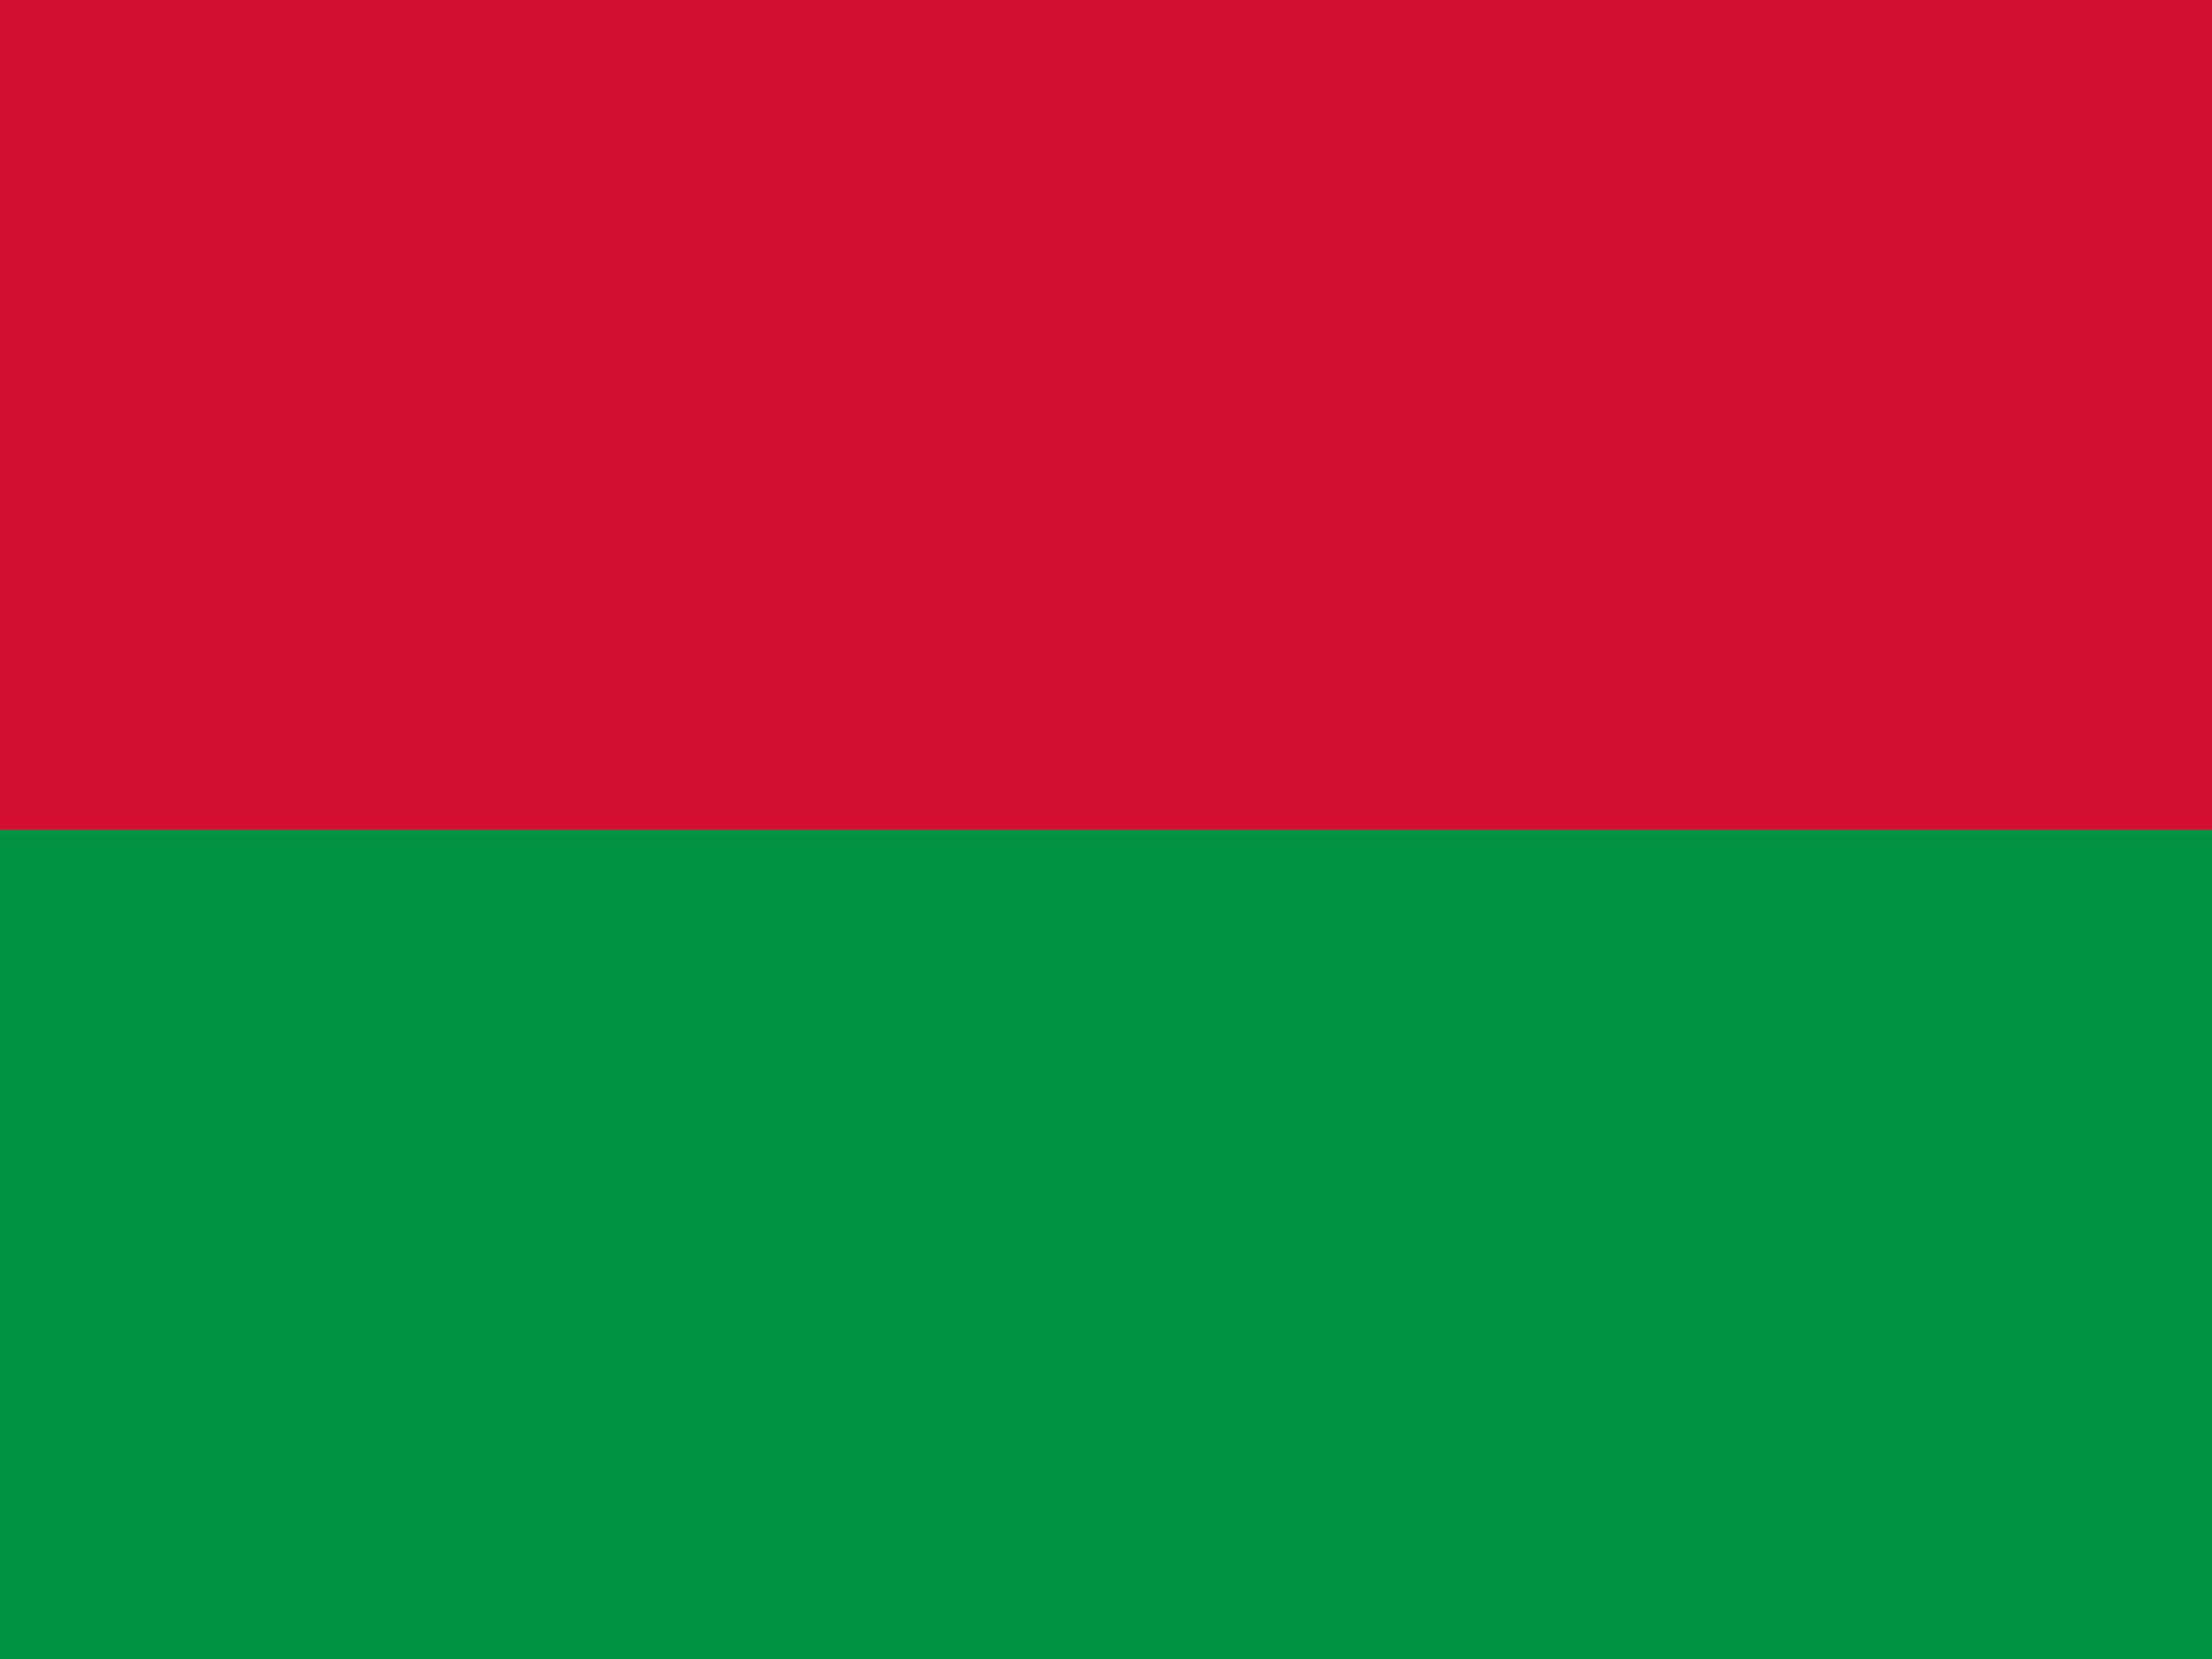
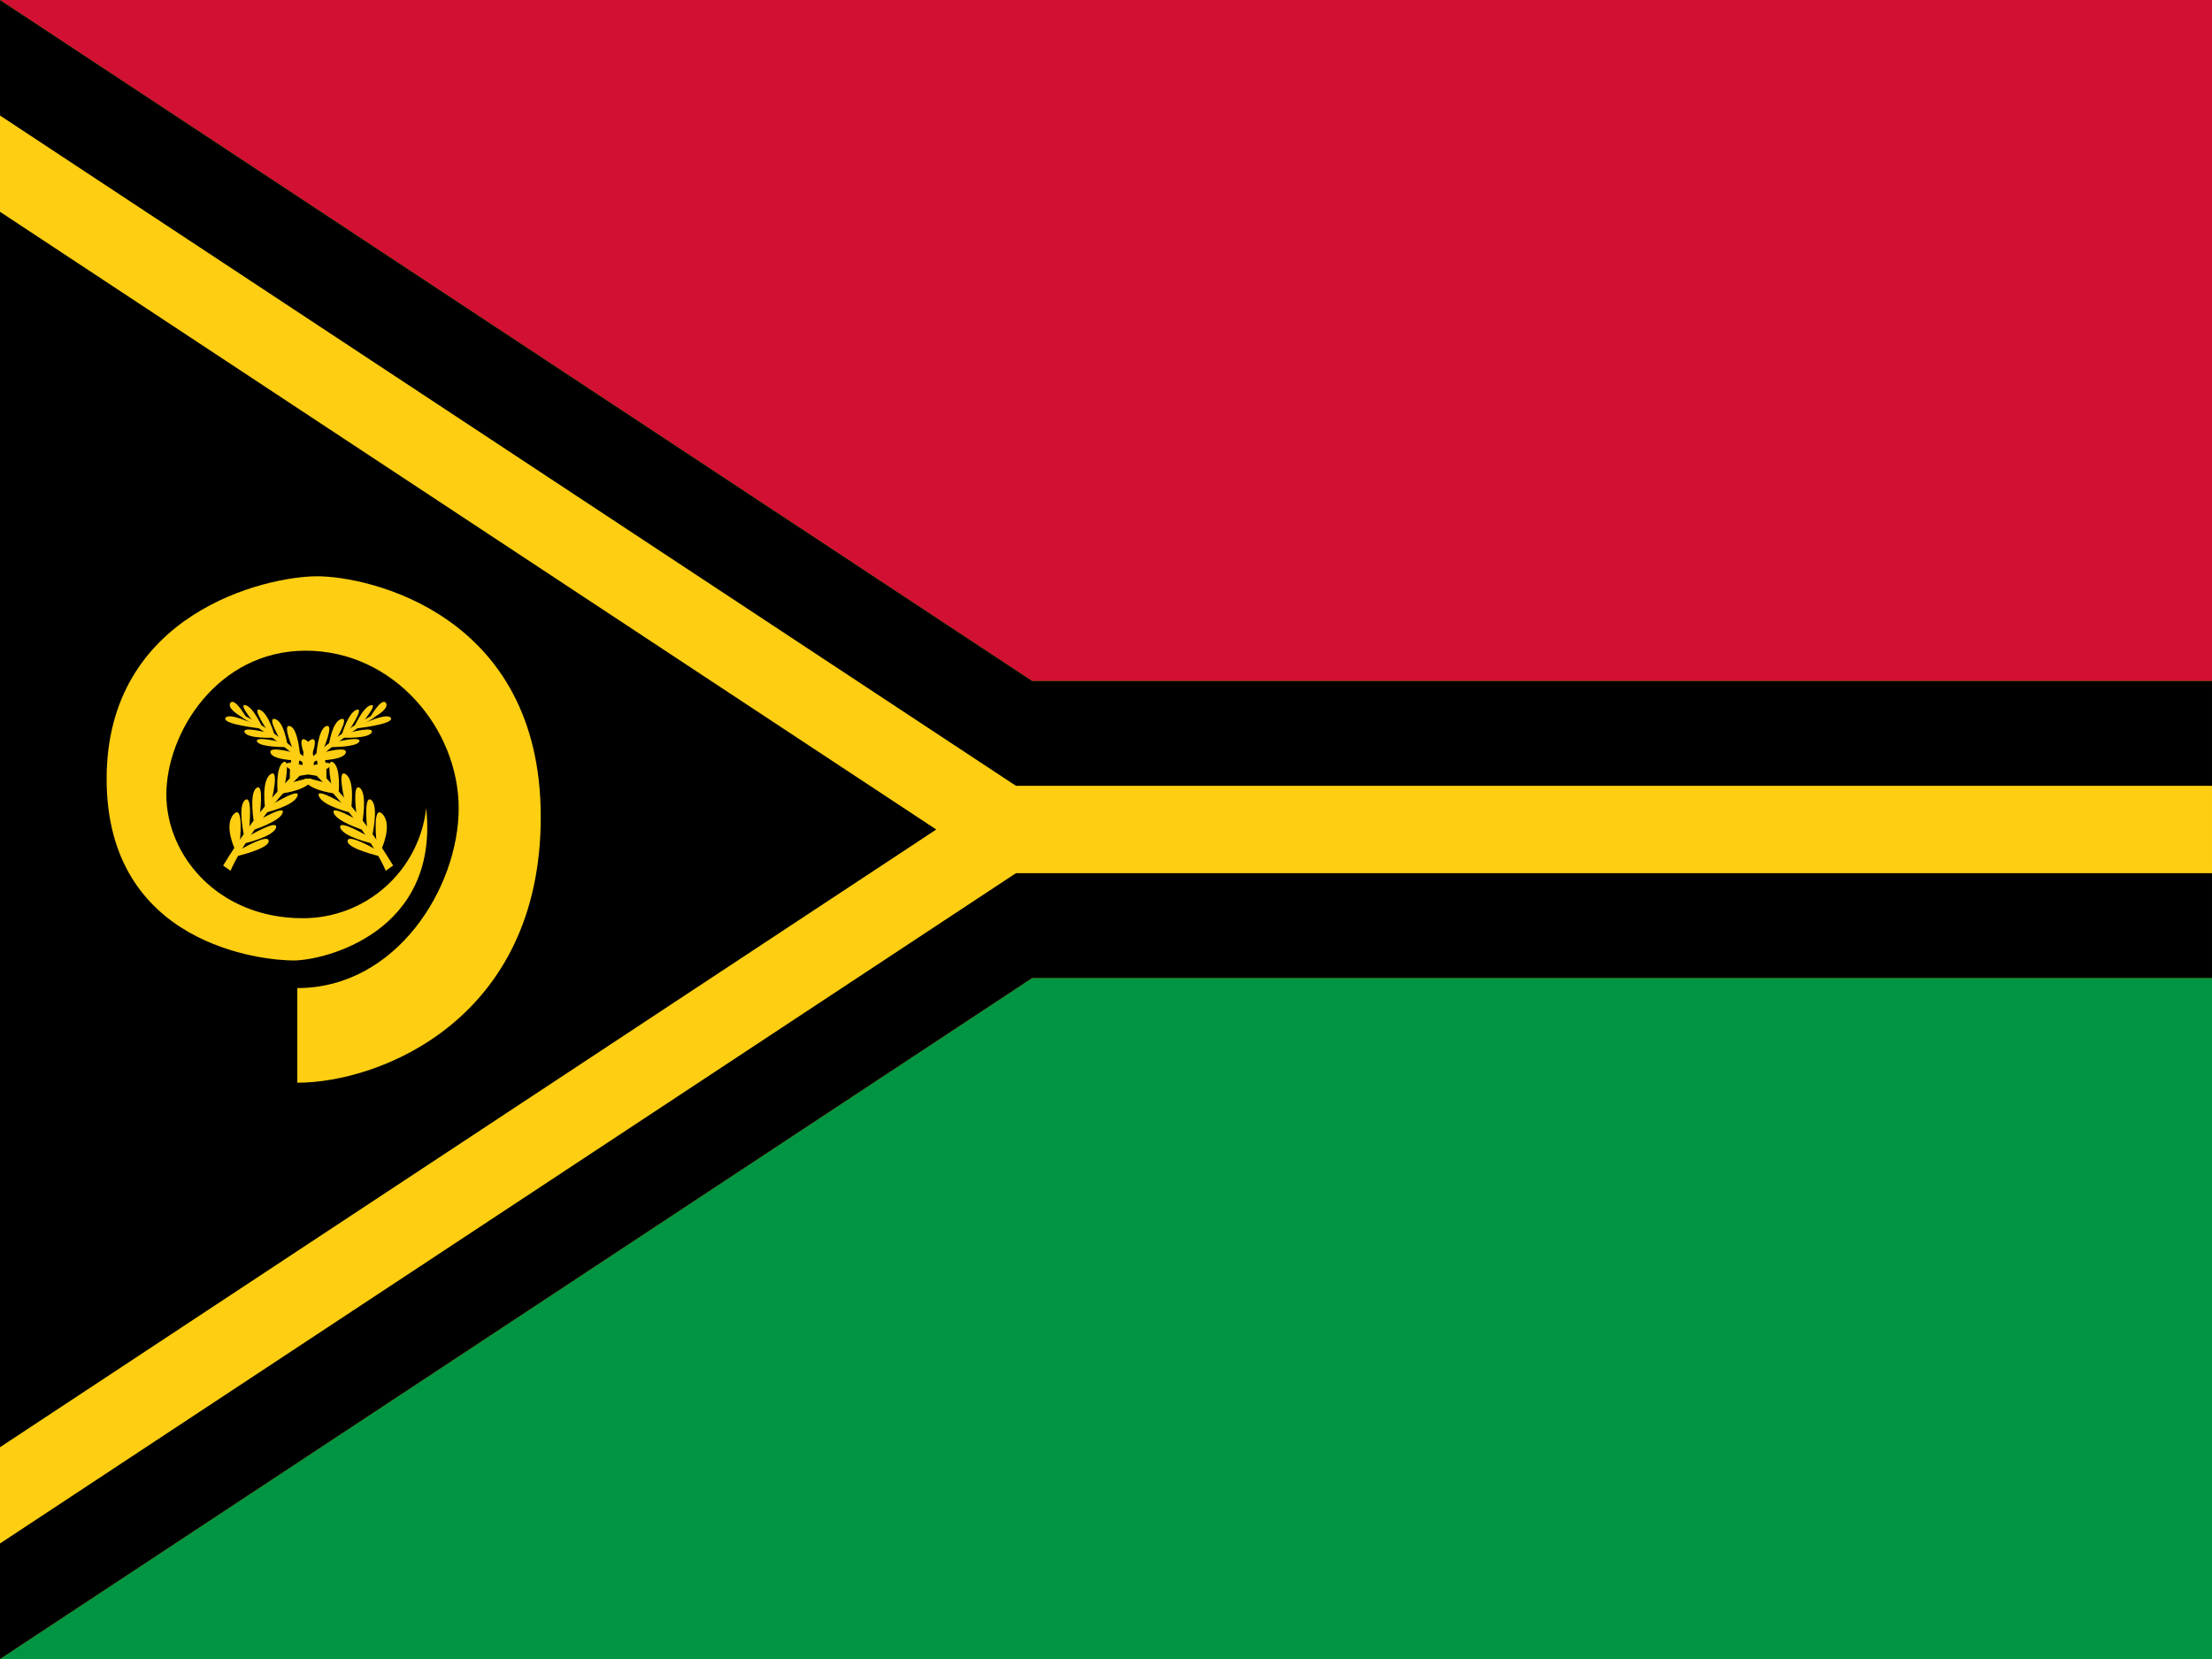
<svg xmlns="http://www.w3.org/2000/svg" xmlns:xlink="http://www.w3.org/1999/xlink" id="flag-icons-vu" viewBox="0 0 640 480">
  <defs>
    <clipPath id="a">
      <path d="M0 0v475l420-195h480v-85H420Z" />
    </clipPath>
  </defs>
+   <path fill="#009543" d="M0 0h640v480H0z" />
+   <path fill="#d21034" d="M0 0h640v240H0z" />
  <g clip-path="url(#a)" transform="scale(.71111 1.01053)">
-     <path d="m0 0 420 195h480v85H420L0 475" stroke="#fdce12" stroke-width="110" />
-     <path d="m0 0 420 195h480m0 85H420L0 475" fill="none" stroke="#000" stroke-width="60" />
+     <path stroke="#fdce12" stroke-width="110" d="m0 0 420 195h480v85H420L0 475" />
+     <path fill="none" stroke="#000" stroke-width="60" d="m0 0 420 195h480m0 85H420L0 475" />
  </g>
  <g fill="#fdce12" transform="translate(-22) scale(1.01053)">
+     <path d="M106.9 283v27c23.5 0 69.7-18 69.7-76.1 0-58.1-49.3-68.9-64-68.9-14.8 0-60.3 10.6-60.3 58 0 47.6 44.7 52 53.5 52 8.8 0 41.8-8 38-43.6a35.5 35.5 0 0 1-35.4 31.5c-24 0-39-17.8-39-35.4 0-17.6 14.6-41.2 39.9-41.2 25.3 0 43.8 22.5 43.8 45.1 0 22.7-17.8 51.5-46.2 51.5z" />
    <g id="b">
-       <path d="m86.2 247.7 1.4 1s11.2-25.5 41.1-43.6c-3.8 2-23.8 12-42.5 42.6z" stroke="#fdce12" stroke-width=".8" />
+       <path stroke="#fdce12" stroke-width=".8" d="m86.2 247.7 1.4 1s11.2-25.5 41.1-43.6c-3.8 2-23.8 12-42.5 42.6z" />
      <path d="M89.1 243.3s-3.4-7-.4-10.2c3-3.1 1.7 8.3 1.7 8.3l1.3-1.9s-2-8.6.2-10.4c2.3-1.9 1.2 8.3 1.2 8.3l1.4-1.8s-1.5-8.4.7-10c2.3-1.6.9 8 .9 8l1.6-2s-1.2-8 1.5-9.9c2.7-1.9.3 7.6.3 7.6l1.8-2s-.8-7.3 1.5-9c2.3-1.6.4 7 .4 7l1.6-1.8s-.5-6.8 1.7-8.4c2.3-1.6.2 6.5.2 6.5l1.7-1.6s-.4-6.9 2.4-8.2c2.8-1.3-.5 6.4-.5 6.4l2-1.6s.5-8 2.9-8.7c2.4-.8-1 7-1 7l1.7-1.4s.9-6.8 3.5-7.6c2.7-.9-1.6 6.2-1.6 6.2l1.7-1.3s1.9-6.8 4.4-7.6c2.4-.7-2.6 6.5-2.6 6.5l1.7-1.2s2.7-6.2 5-6.6c2.1-.4-2.6 5.1-2.6 5.1l2.1-1.2s3.5-6.4 4.8-4.5c1.2 2-5 4.9-5 4.9l-2 1.2s7.5-3.6 8.4-1.8c.9 1.8-10.3 3-10.3 3l-1.8 1.2s7.5-2 6.6-.1c-1 1.9-8.4 1.5-8.4 1.5l-1.7 1.2s7.5-1.8 6.5 0c-1 1.6-8.3 1.5-8.3 1.5l-1.8 1.5s7.3-2 6.2.3c-1 2.2-9.4 2.1-9.4 2.1l-2 2s7.7-2.7 7-.6c-.6 2-9.4 3-9.4 3l-2 2s8.3-2.7 5.8-.2c-2.4 2.6-8.5 3.2-8.5 3.2l-2.3 3s8.2-5 7-2.2c-1.1 2.8-9.2 4.7-9.2 4.7l-1.6 2s7.4-4.3 6.6-2c-.7 2.5-8.6 5-8.6 5l-1.3 1.8s8.7-5.2 8-2.5c-.8 2.6-9.1 4.5-9.1 4.5l-1 1.7s8-4.7 8-2.4c.2 2.2-9.4 4.4-9.4 4.4l-.2-1.9z" />
    </g>
-     <path d="M106.9 283v27c23.5 0 69.7-18 69.7-76.1 0-58.1-49.3-68.9-64-68.9-14.8 0-60.3 10.6-60.3 58 0 47.6 44.7 52 53.5 52 8.8 0 41.8-8 38-43.6a35.5 35.5 0 0 1-35.4 31.5c-24 0-39-17.8-39-35.4 0-17.6 14.6-41.2 39.9-41.2 25.3 0 43.8 22.5 43.8 45.1 0 22.7-17.8 51.5-46.2 51.5z" />
-     <use height="100%" transform="matrix(-1 0 0 1 220 0)" width="100%" xlink:href="#b" />
+     <use xlink:href="#b" width="100%" height="100%" transform="matrix(-1 0 0 1 220 0)" />
  </g>
-   <path d="M0 0h640v480H0z" fill="#009543" />
-   <path d="M0 0h640v240H0z" fill="#d21034" />
</svg>
